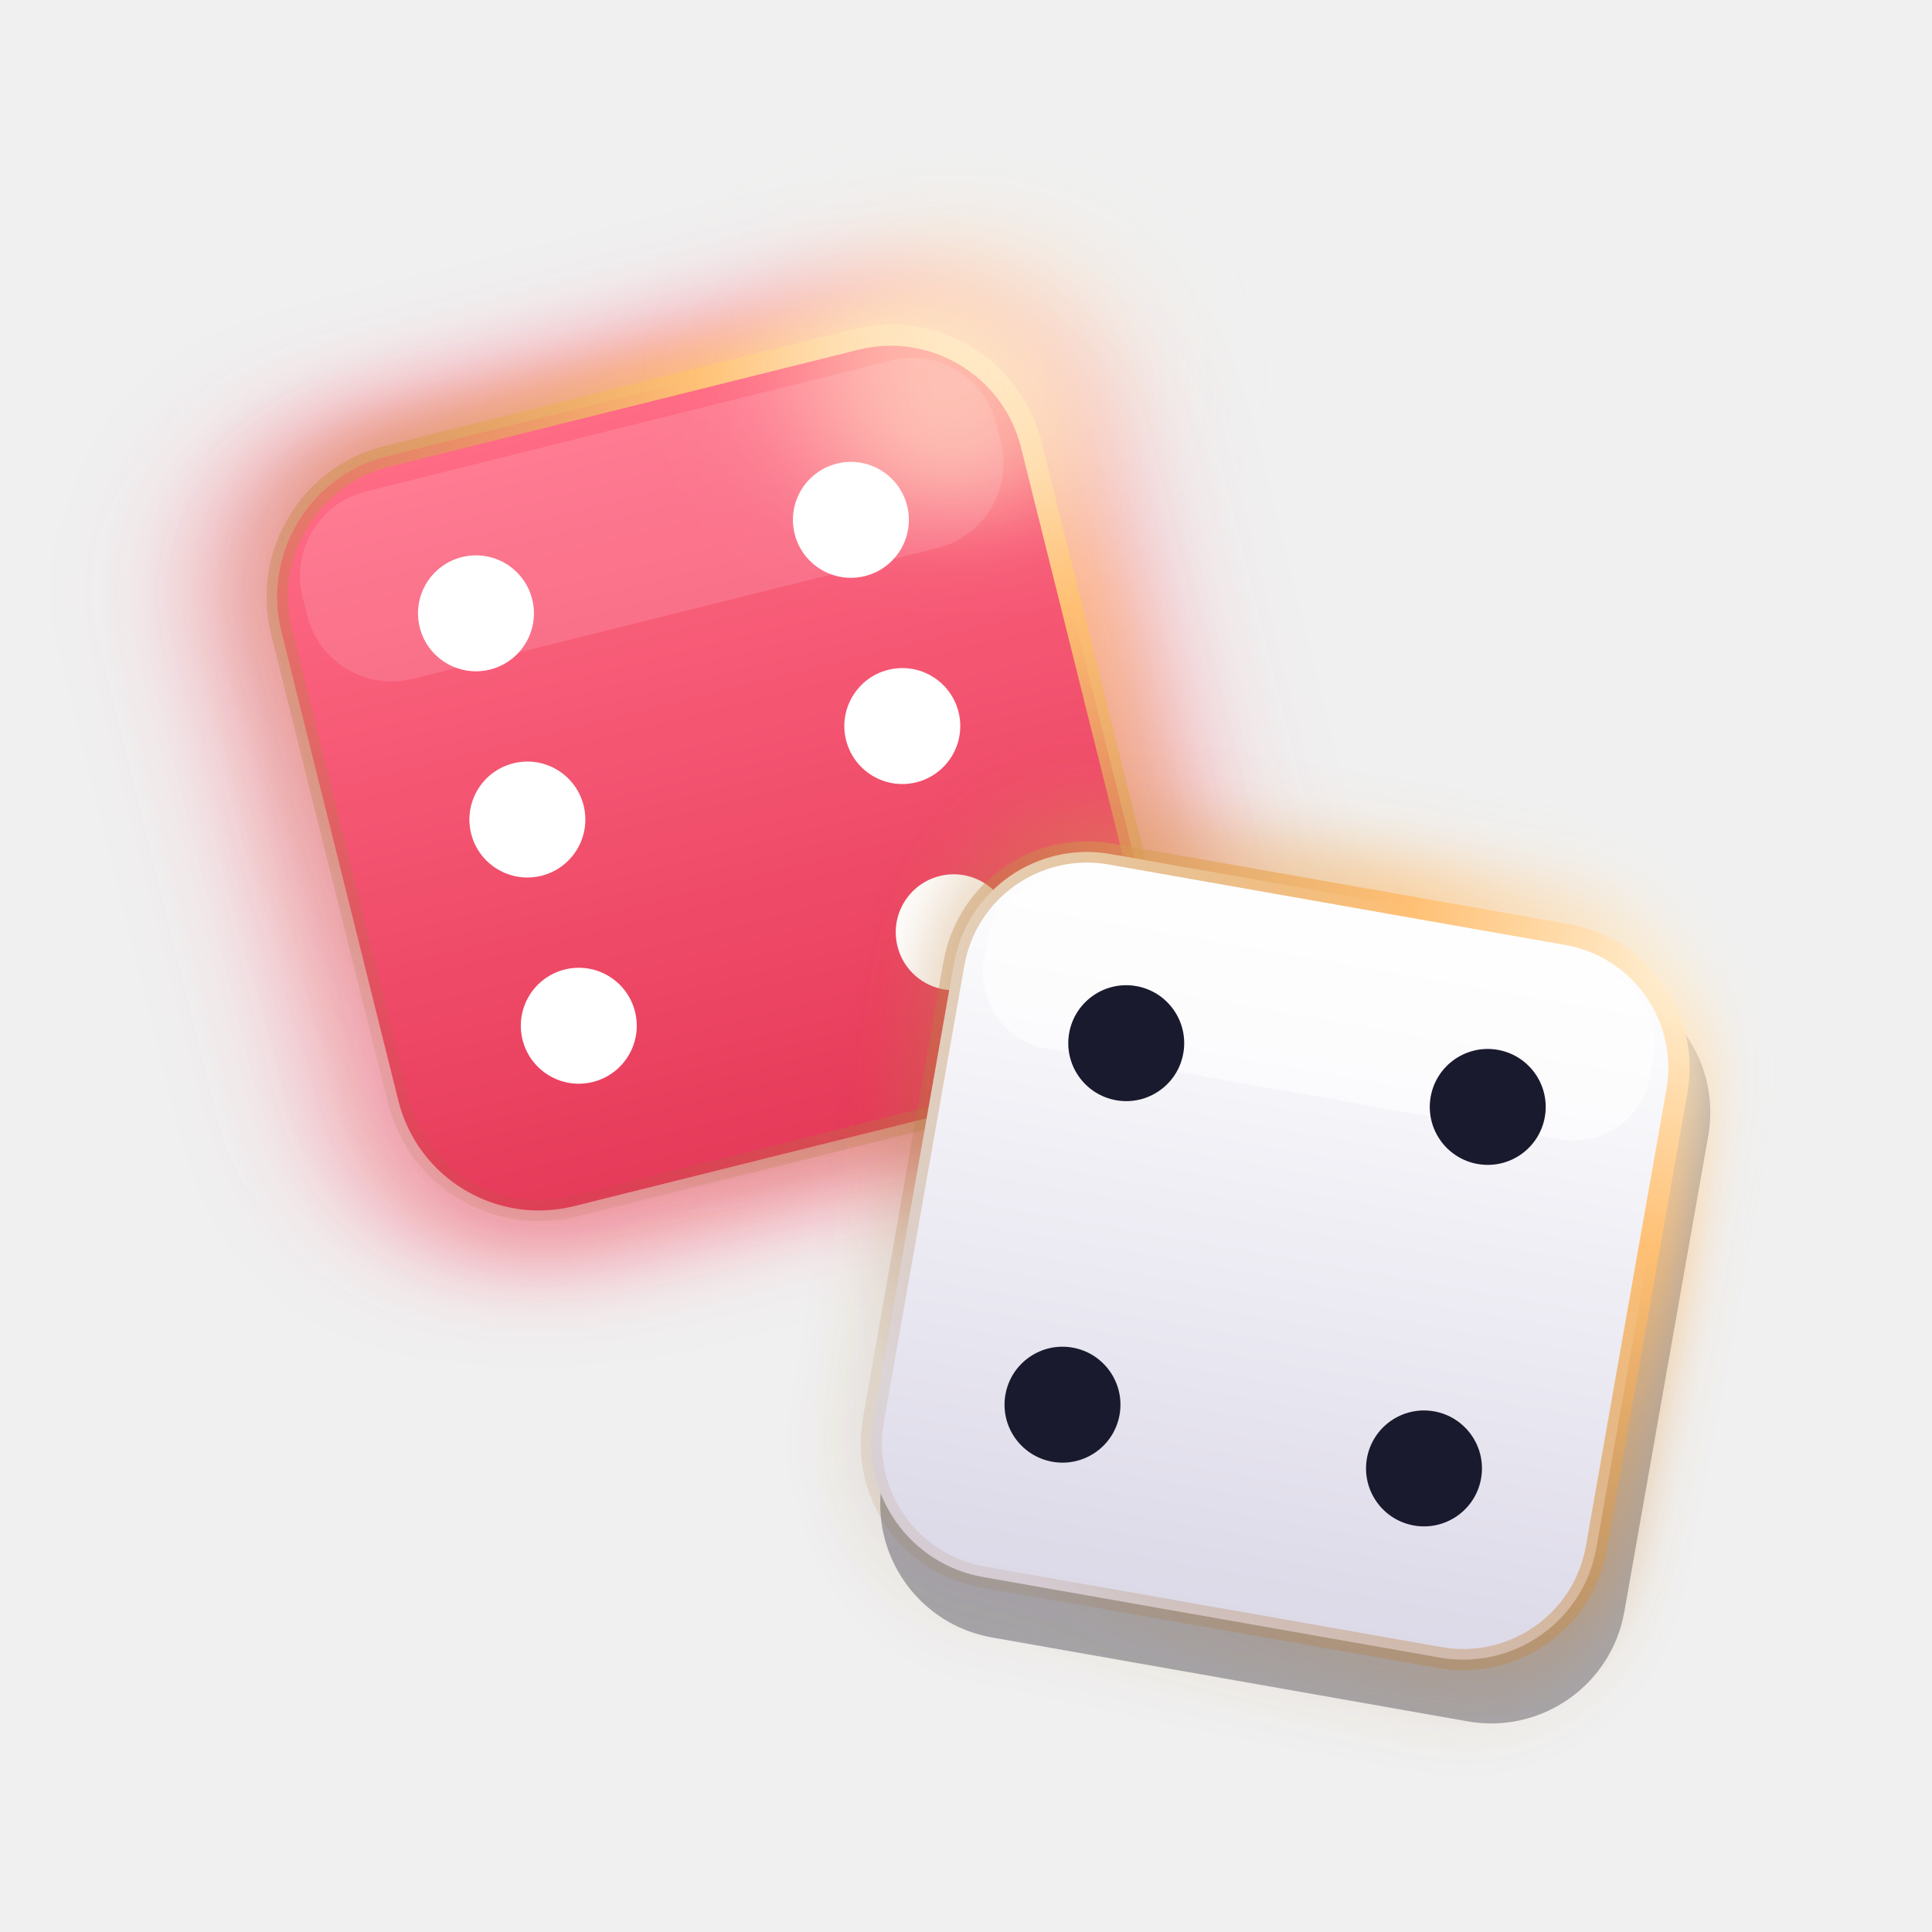
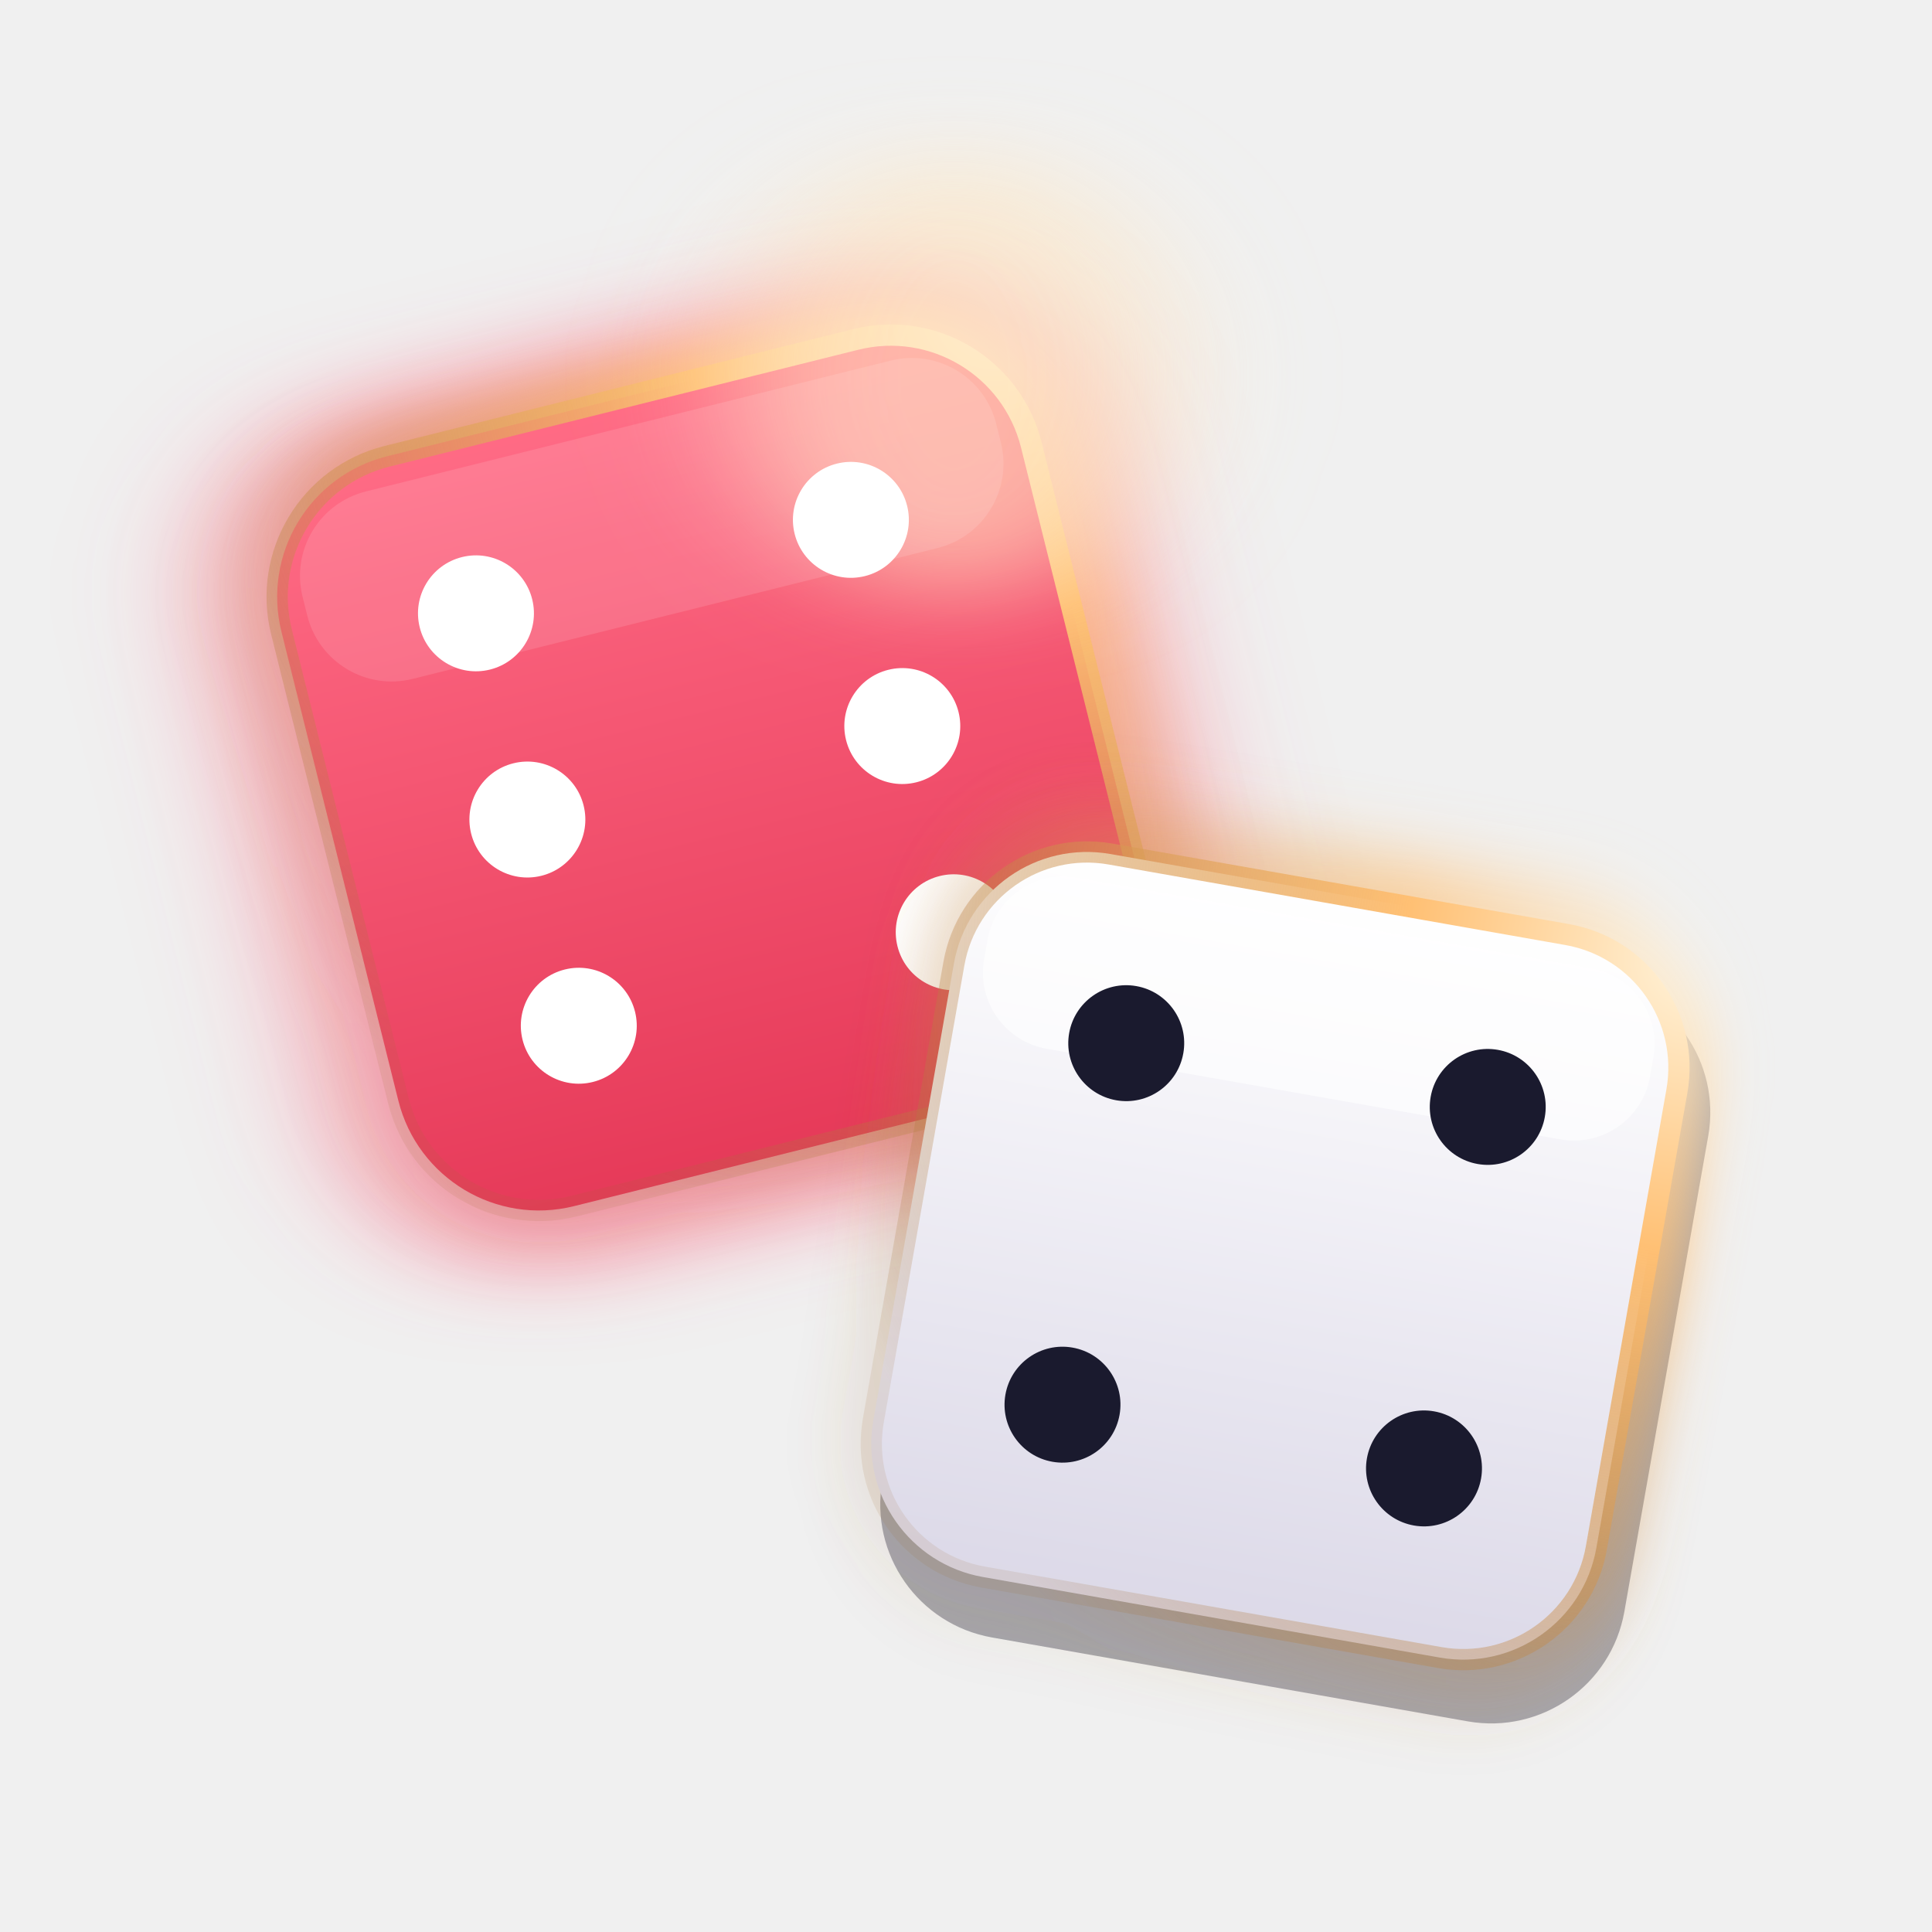
<svg xmlns="http://www.w3.org/2000/svg" viewBox="0 0 200 200" role="img" aria-label="Tensies">
  <defs>
    <filter id="w-glow" x="-50%" y="-50%" width="200%" height="200%">
      <feGaussianBlur stdDeviation="6" />
    </filter>
    <filter id="w-rim" x="-60%" y="-60%" width="220%" height="220%">
      <feGaussianBlur stdDeviation="3.5" />
    </filter>
    <radialGradient id="w-rimg" cx="1" cy="0" r="1.25">
      <stop offset="0" stop-color="#fff4dc" />
      <stop offset="0.32" stop-color="#ffc074" />
      <stop offset="0.7" stop-color="#cf924c" stop-opacity="0.5" />
      <stop offset="1" stop-color="#9c6a35" stop-opacity="0.12" />
    </radialGradient>
    <linearGradient id="w-pink" x1="0" y1="0" x2="0" y2="1">
      <stop offset="0" stop-color="#ff6b85" />
      <stop offset="1" stop-color="#e63a59" />
    </linearGradient>
    <linearGradient id="w-white" x1="0" y1="0" x2="0" y2="1">
      <stop offset="0" stop-color="#ffffff" />
      <stop offset="1" stop-color="#dcd9e8" />
    </linearGradient>
  </defs>
  <g transform="translate(74 80) rotate(-14)" opacity="0.55">
    <rect x="-46" y="-46" width="92" height="92" rx="20" fill="#ff4d6d" filter="url(#w-glow)" />
  </g>
  <g transform="translate(74 80) rotate(-14)">
    <rect x="-40" y="-40" width="80" height="80" rx="15" fill="none" stroke="url(#w-rimg)" stroke-width="6.5" filter="url(#w-rim)" />
    <rect x="-40" y="-40" width="80" height="80" rx="15" fill="url(#w-pink)" stroke="url(#w-rimg)" stroke-width="2.2" />
-     <circle cx="34" cy="-34" r="15" fill="#ffe7c2" opacity="0.65" filter="url(#w-glow)" />
+     <circle cx="34" cy="-34" r="23" fill="#ffe7c2" opacity="0.6" filter="url(#w-glow)" />
    <rect x="-37" y="-37" width="74" height="20" rx="9" fill="#ffffff" opacity="0.12" />
    <circle cx="-20" cy="-22" r="6" fill="#fff" />
    <circle cx="-20" cy="0" r="6" fill="#fff" />
    <circle cx="-20" cy="22" r="6" fill="#fff" />
    <circle cx="20" cy="-22" r="6" fill="#fff" />
    <circle cx="20" cy="0" r="6" fill="#fff" />
    <circle cx="20" cy="22" r="6" fill="#fff" />
  </g>
  <g transform="translate(132 130) rotate(10)">
    <rect x="-39" y="-39" width="78" height="78" rx="14" fill="#1a1a2e" opacity="0.35" transform="translate(3 5)" />
    <rect x="-38" y="-38" width="76" height="76" rx="14" fill="none" stroke="url(#w-rimg)" stroke-width="6.5" filter="url(#w-rim)" />
    <rect x="-38" y="-38" width="76" height="76" rx="14" fill="url(#w-white)" stroke="url(#w-rimg)" stroke-width="2.2" />
    <rect x="-35" y="-35" width="70" height="18" rx="8" fill="#ffffff" opacity="0.6" />
    <circle cx="-19" cy="-19" r="6" fill="#1a1a2e" />
    <circle cx="19" cy="-19" r="6" fill="#1a1a2e" />
    <circle cx="-19" cy="19" r="6" fill="#1a1a2e" />
    <circle cx="19" cy="19" r="6" fill="#1a1a2e" />
  </g>
</svg>
